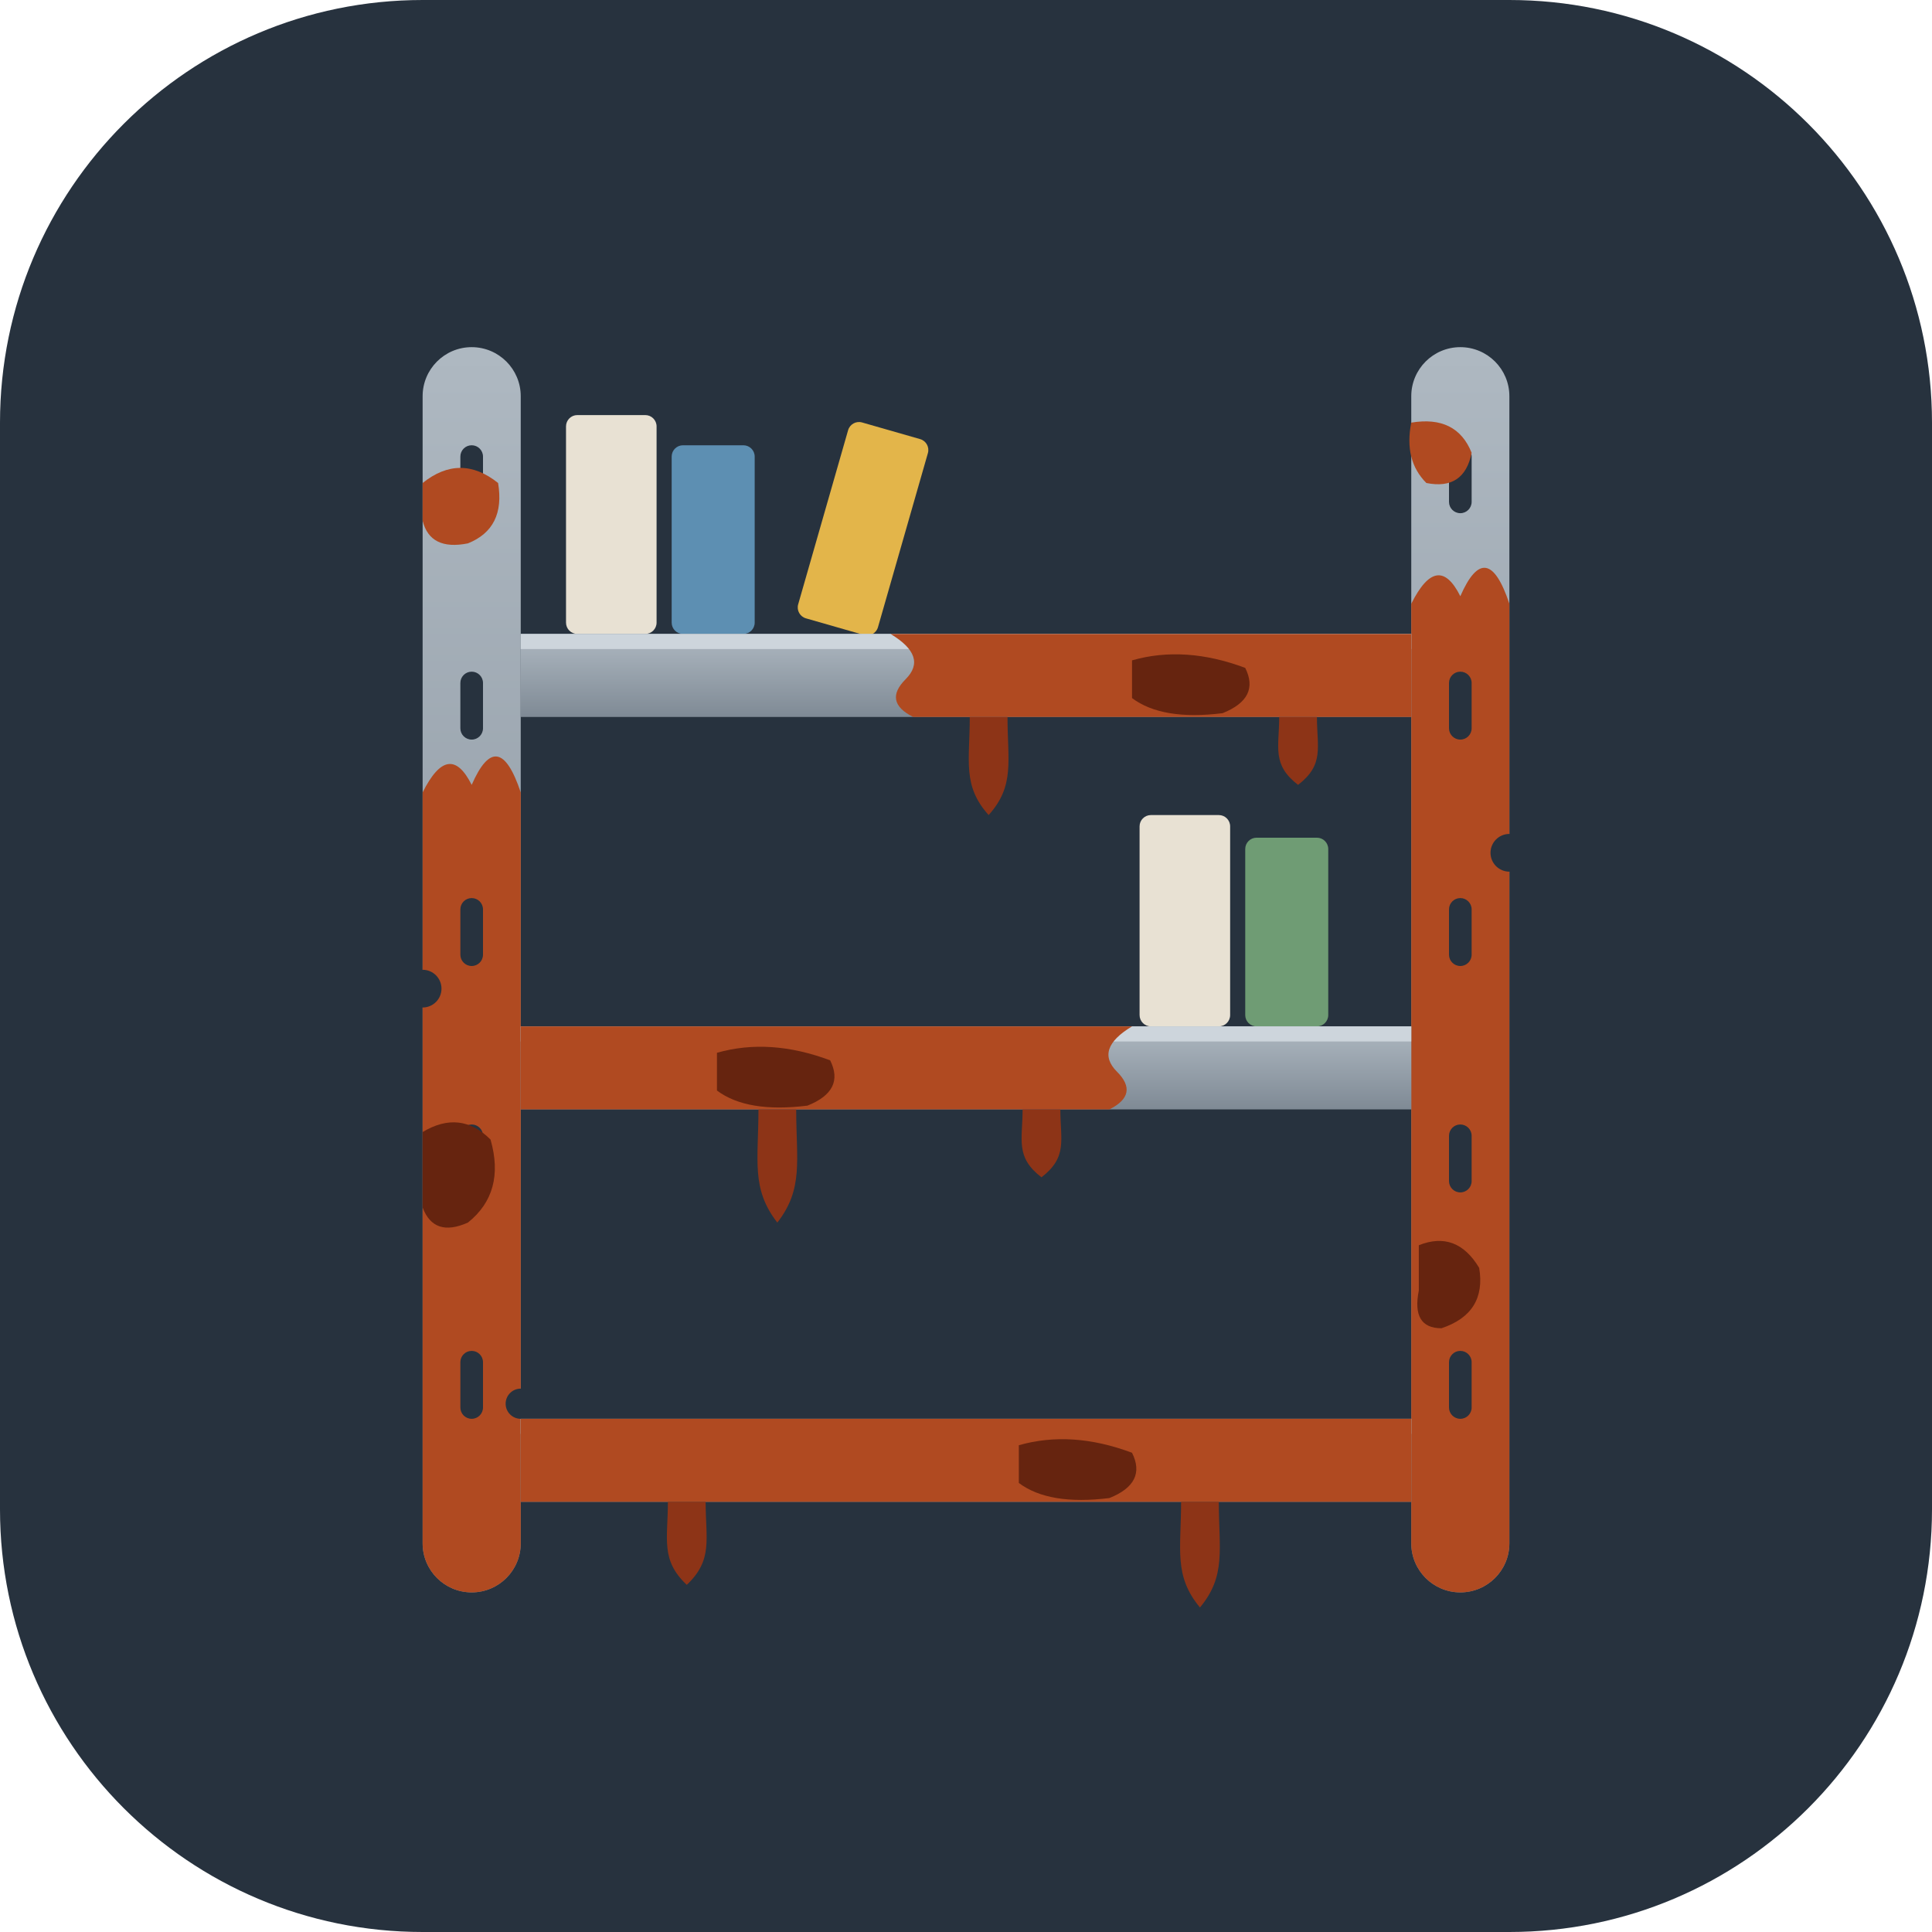
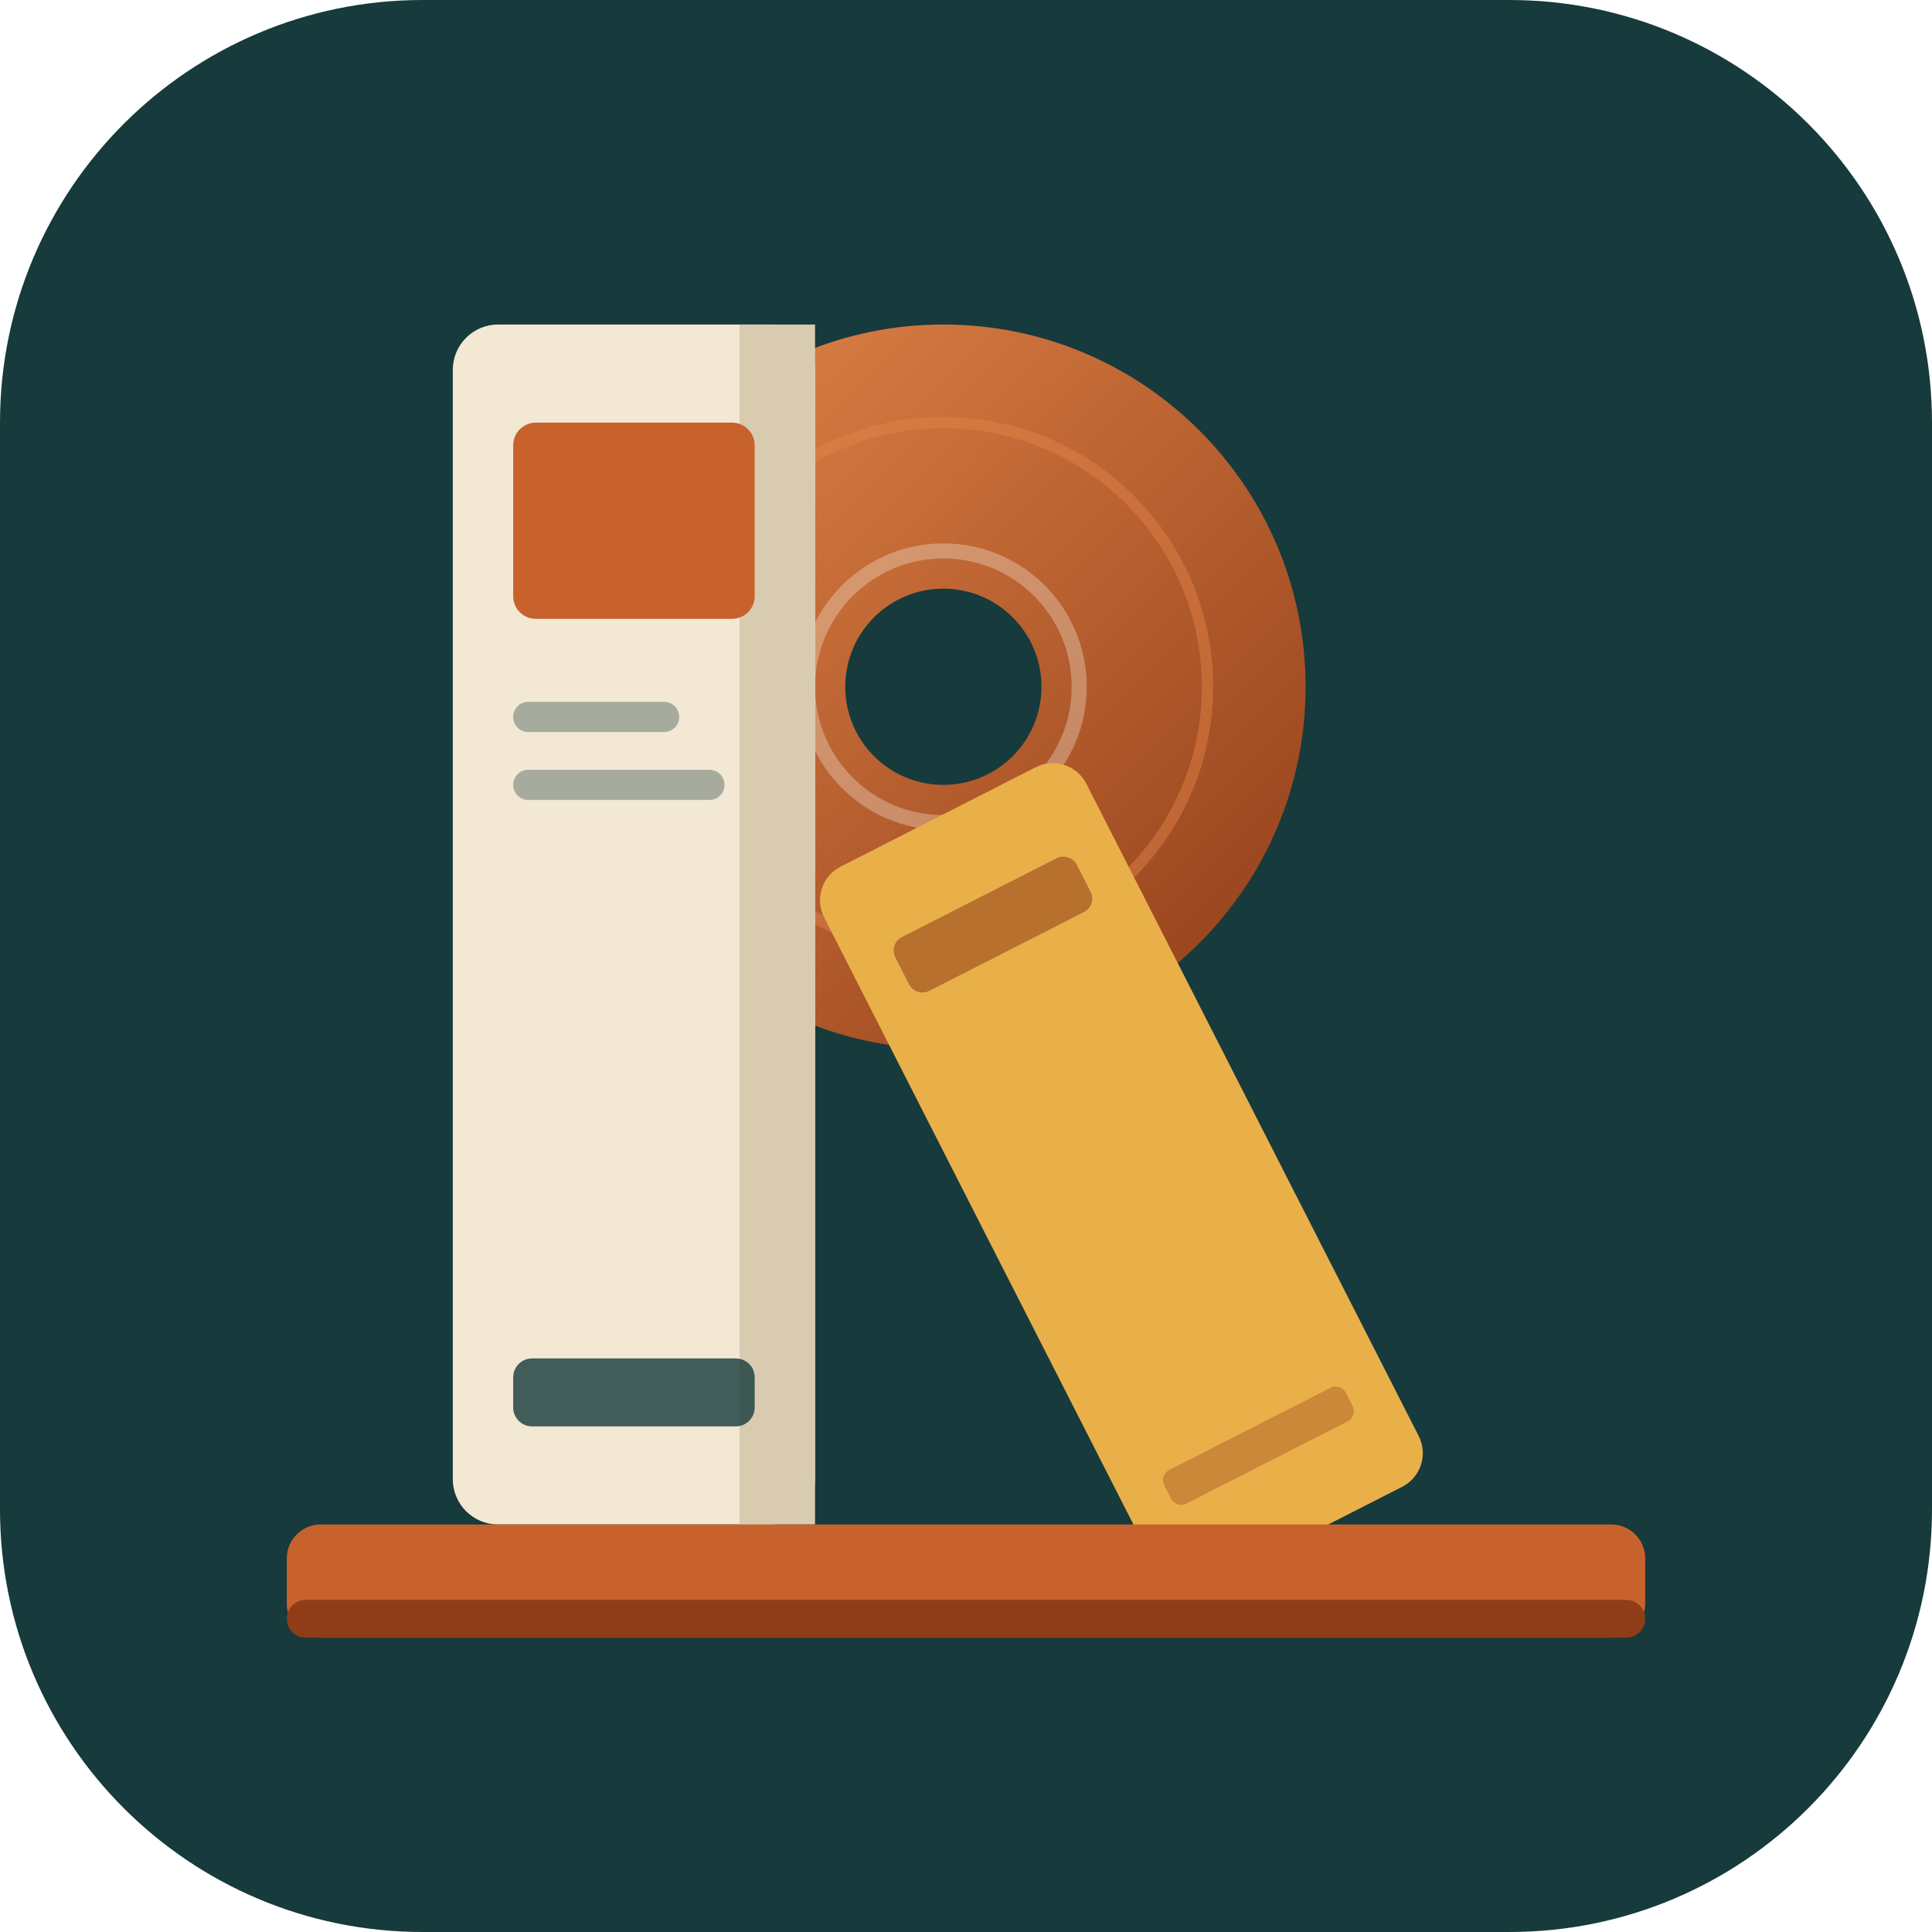
<svg xmlns="http://www.w3.org/2000/svg" viewBox="0 0 512 512" width="512" height="512" role="img" aria-label="RustyShelf">
-   <rect width="512" height="512" rx="112" fill="#27323e" />
+   <rect width="512" height="512" rx="112" fill="#173a3c" />
  <defs>
-     <linearGradient id="st" x1="0" x2="0" y1="0" y2="1">
-       <stop offset="0" stop-color="#aeb8c1" />
-       <stop offset="1" stop-color="#7f8a95" />
+     <linearGradient id="cu" x1="0" x2="1" y1="0" y2="1">
+       <stop offset="0" stop-color="#e4874a" />
+       <stop offset="1" stop-color="#8f3c18" />
    </linearGradient>
  </defs>
-   <rect x="112" y="92" width="26" height="330" rx="13" fill="url(#st)" />
-   <path d="M112 210 q7 -14 13 -2 q7 -16 13 2 V409 a13 13 0 0 1 -26 0 Z" fill="#b04a21" />
-   <rect x="122" y="118" width="6" height="18" rx="3" fill="#27323e" />
-   <rect x="122" y="178" width="6" height="18" rx="3" fill="#27323e" />
-   <rect x="122" y="238" width="6" height="18" rx="3" fill="#27323e" />
-   <rect x="122" y="298" width="6" height="18" rx="3" fill="#27323e" />
-   <rect x="122" y="358" width="6" height="18" rx="3" fill="#27323e" />
-   <rect x="374" y="92" width="26" height="330" rx="13" fill="url(#st)" />
-   <path d="M374 160 q7 -14 13 -2 q7 -16 13 2 V409 a13 13 0 0 1 -26 0 Z" fill="#b04a21" />
-   <rect x="384" y="118" width="6" height="18" rx="3" fill="#27323e" />
-   <rect x="384" y="178" width="6" height="18" rx="3" fill="#27323e" />
-   <rect x="384" y="238" width="6" height="18" rx="3" fill="#27323e" />
-   <rect x="384" y="298" width="6" height="18" rx="3" fill="#27323e" />
-   <rect x="384" y="358" width="6" height="18" rx="3" fill="#27323e" />
-   <path d="M112 128 q10 -8 20 0 q2 12 -8 16 q-10 2 -12 -6 Z" fill="#b04a21" />
-   <path d="M374 112 q12 -2 16 8 q-2 10 -12 8 q-6 -6 -4 -16 Z" fill="#b04a21" />
-   <path d="M112 300 q10 -6 18 2 q4 14 -6 22 q-9 4 -12 -4 Z" fill="#66240f" />
-   <path d="M376 330 q10 -4 16 6 q2 12 -10 16 q-8 0 -6 -10 Z" fill="#66240f" />
-   <circle cx="112" cy="262" r="5" fill="#27323e" />
-   <circle cx="400" cy="226" r="5" fill="#27323e" />
-   <circle cx="138" cy="372" r="4" fill="#27323e" />
-   <rect x="150" y="110" width="24" height="58" rx="3" fill="#e8e1d3" />
-   <rect x="178" y="118" width="22" height="50" rx="3" fill="#5d8fb2" />
-   <g transform="rotate(16 228 168)">
-     <rect x="210" y="114" width="22" height="54" rx="3" fill="#e3b54a" />
+   <circle cx="250" cy="182" r="96" fill="url(#cu)" />
+   <circle cx="250" cy="182" r="70" fill="none" stroke="#e4874a" stroke-opacity=".45" stroke-width="3" />
+   <circle cx="250" cy="182" r="26" fill="#173a3c" />
+   <circle cx="250" cy="182" r="36" fill="none" stroke="#f2e8d3" stroke-opacity=".35" stroke-width="4" />
+   <g transform="rotate(-27 352 404)">
+     <rect x="306" y="190" width="78" height="214" rx="10" fill="#e9b04a" />
+     <rect x="318" y="214" width="54" height="16" rx="4" fill="#8f3c18" fill-opacity=".55" />
+     <rect x="318" y="372" width="54" height="10" rx="3" fill="#8f3c18" fill-opacity=".35" />
  </g>
-   <rect x="302" y="216" width="24" height="56" rx="3" fill="#e8e1d3" />
-   <rect x="330" y="222" width="22" height="50" rx="3" fill="#6f9c74" />
-   <rect x="138" y="168" width="236" height="22" fill="url(#st)" />
-   <rect x="138" y="168" width="236" height="4" fill="#cdd5dc" />
-   <path d="M236 168 q10 6 4 12 q-6 6 2 10 H374 V168 Z" fill="#b04a21" />
-   <path d="M300 175 q14 -4 30 2 q4 8 -6 12 q-16 2 -24 -4 Z" fill="#66240f" />
-   <path d="M257 190 C257 201.7 255 208.2 262 216 C269 208.2 267 201.7 267 190 Z" fill="#8d3417" />
-   <path d="M339 190 C339 198.1 337 202.6 344 208 C351 202.6 349 198.1 349 190 Z" fill="#8d3417" />
-   <rect x="138" y="272" width="236" height="22" fill="url(#st)" />
-   <rect x="138" y="272" width="236" height="4" fill="#cdd5dc" />
-   <path d="M138 272 H300 q-10 6 -4 12 q6 6 -2 10 H138 Z" fill="#b04a21" />
-   <path d="M190 279 q14 -4 30 2 q4 8 -6 12 q-16 2 -24 -4 Z" fill="#66240f" />
-   <path d="M201 294 C201 307.5 199 315.0 206 324 C213 315.0 211 307.5 211 294 Z" fill="#8d3417" />
-   <path d="M271 294 C271 302.1 269 306.6 276 312 C283 306.6 281 302.1 281 294 Z" fill="#8d3417" />
-   <rect x="138" y="376" width="236" height="22" fill="url(#st)" />
-   <rect x="138" y="376" width="236" height="4" fill="#cdd5dc" />
-   <rect x="138" y="376" width="236" height="22" fill="#b04a21" />
-   <path d="M270 383 q14 -4 30 2 q4 8 -6 12 q-16 2 -24 -4 Z" fill="#66240f" />
-   <path d="M177 398 C177 407.9 175 413.4 182 420 C189 413.4 187 407.9 187 398 Z" fill="#8d3417" />
-   <path d="M313 398 C313 410.6 311 417.6 318 426 C325 417.6 323 410.6 323 398 Z" fill="#8d3417" />
+   <rect x="120" y="86" width="96" height="318" rx="12" fill="#f2e8d3" />
+   <rect x="196" y="86" width="20" height="318" fill="#d9cbb0" />
+   <rect x="136" y="112" width="64" height="52" rx="6" fill="#c8622c" />
+   <rect x="136" y="186" width="44" height="8" rx="4" fill="#173a3c" fill-opacity=".35" />
+   <rect x="136" y="204" width="56" height="8" rx="4" fill="#173a3c" fill-opacity=".35" />
+   <rect x="136" y="360" width="64" height="18" rx="5" fill="#173a3c" fill-opacity=".8" />
+   <rect x="76" y="404" width="360" height="30" rx="9" fill="#c8622c" />
+   <rect x="76" y="424" width="360" height="10" rx="5" fill="#8f3c18" />
</svg>
